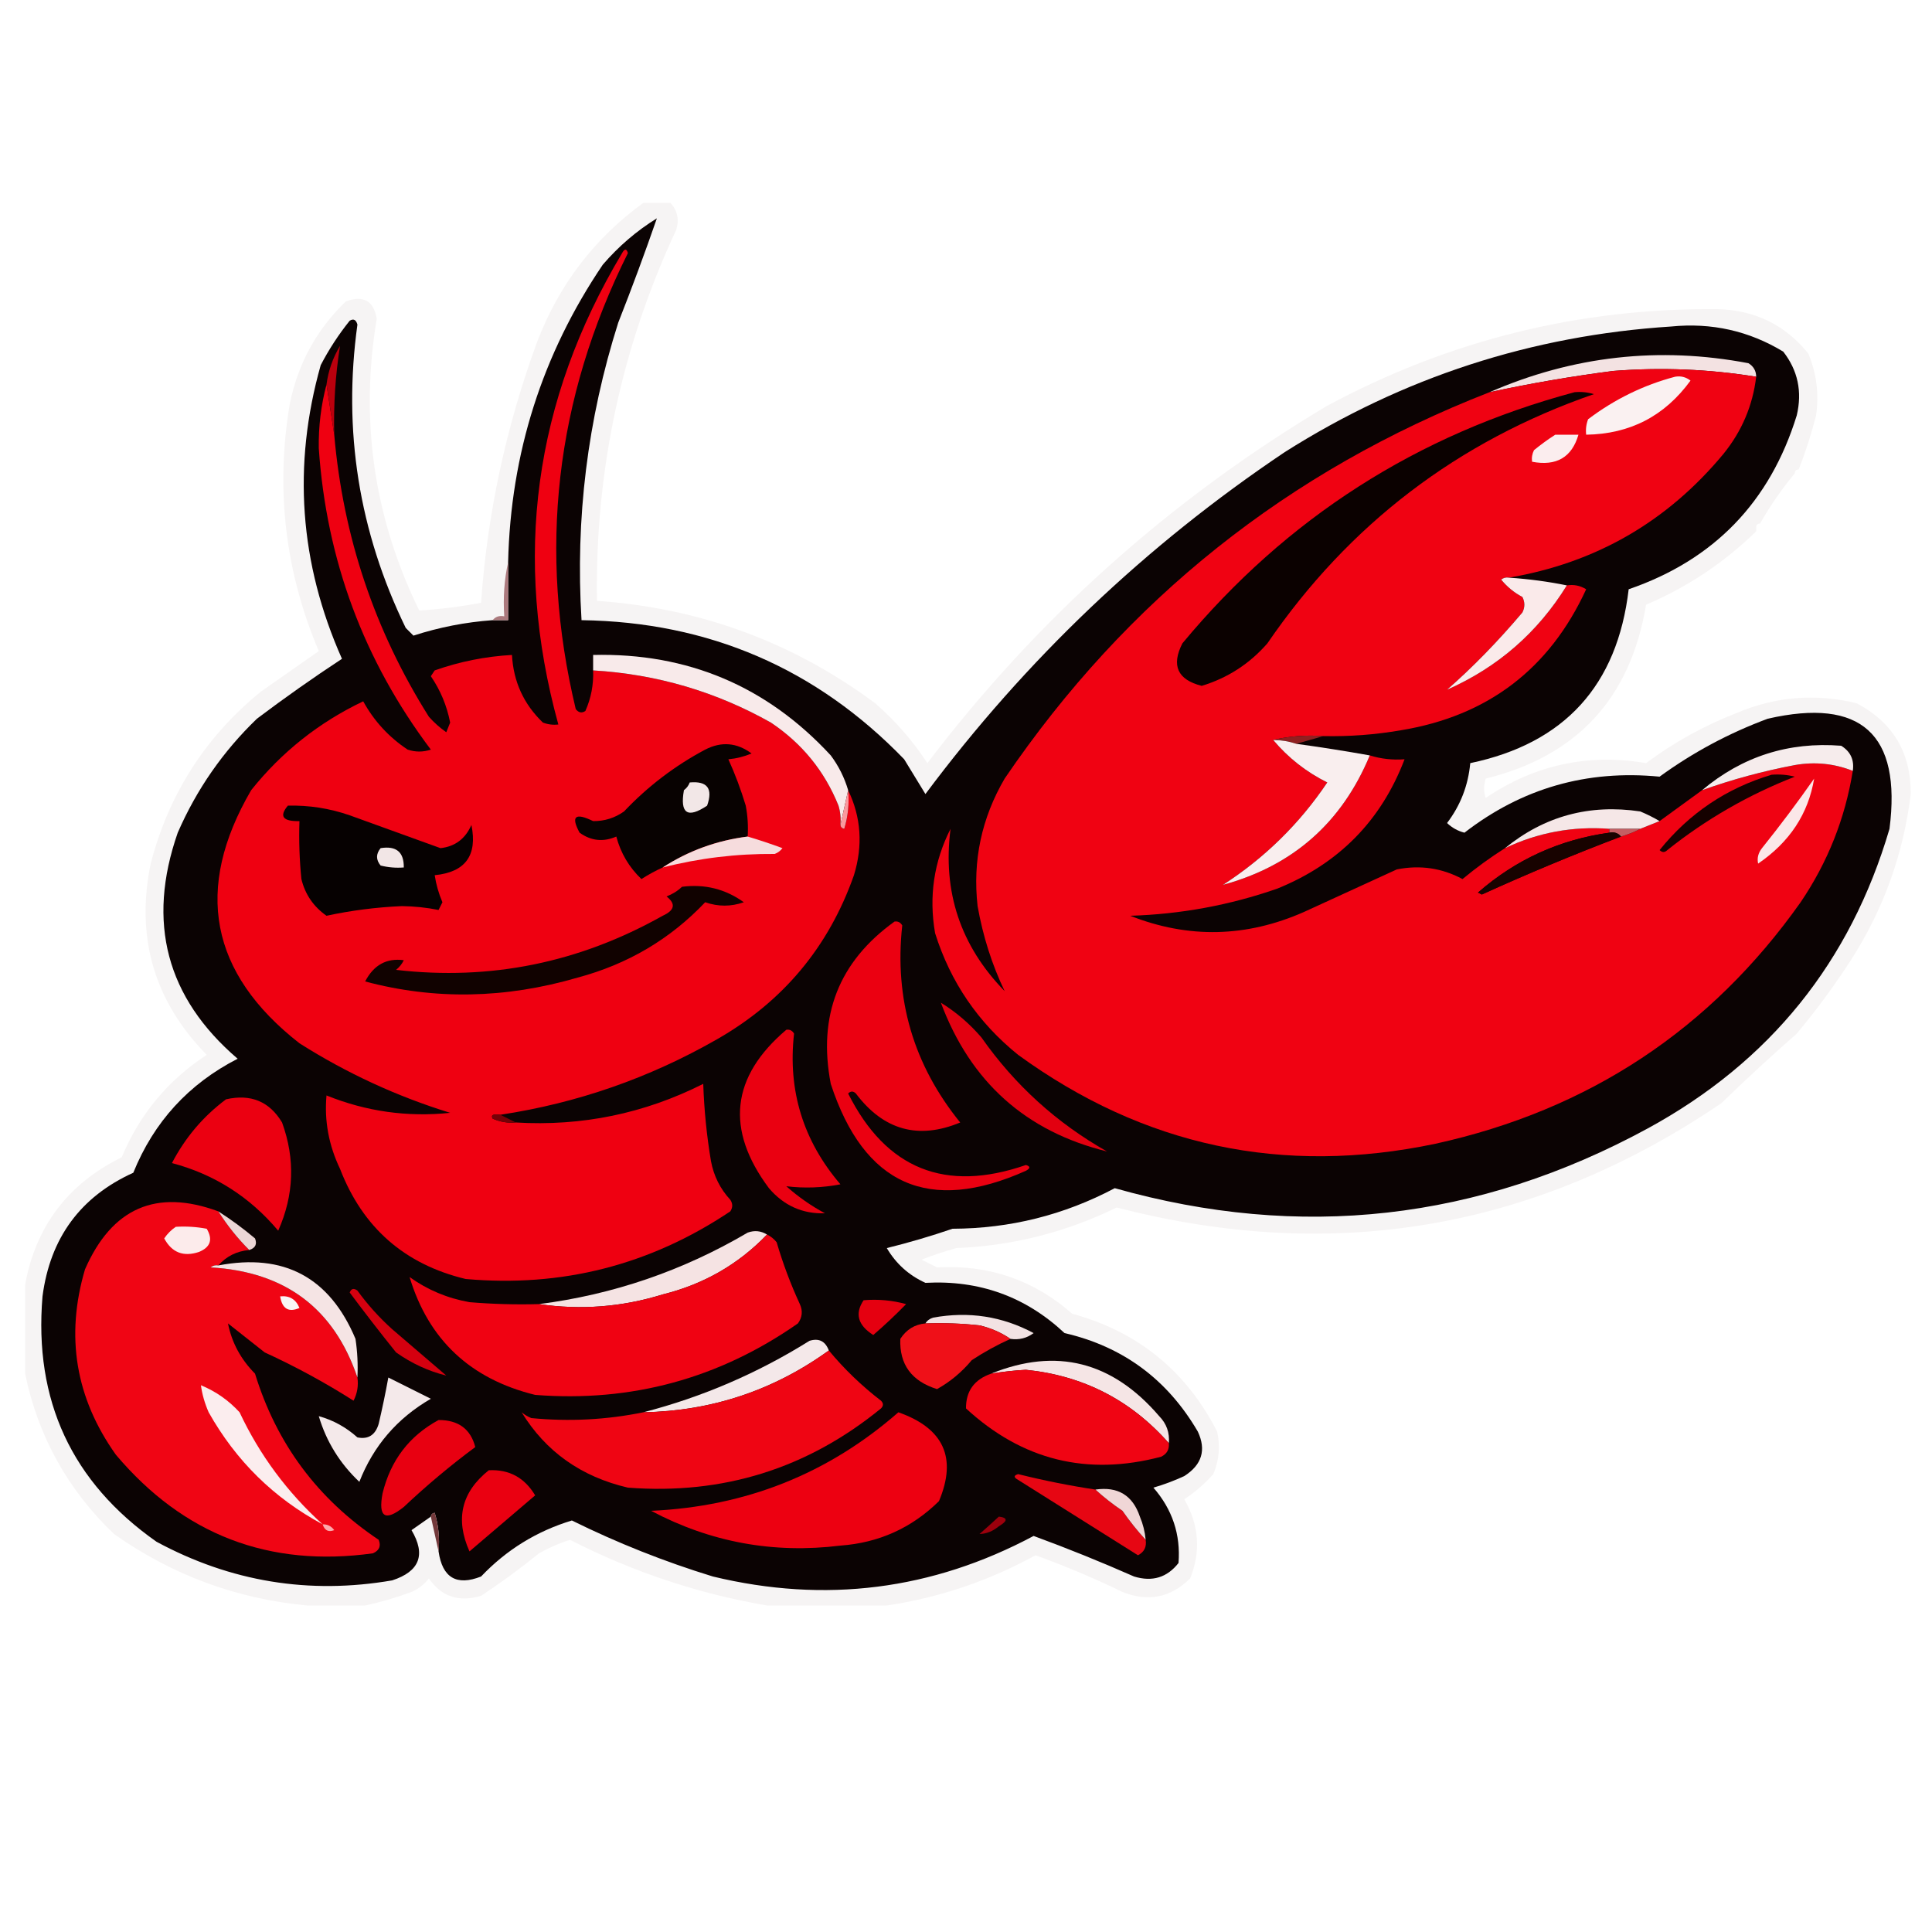
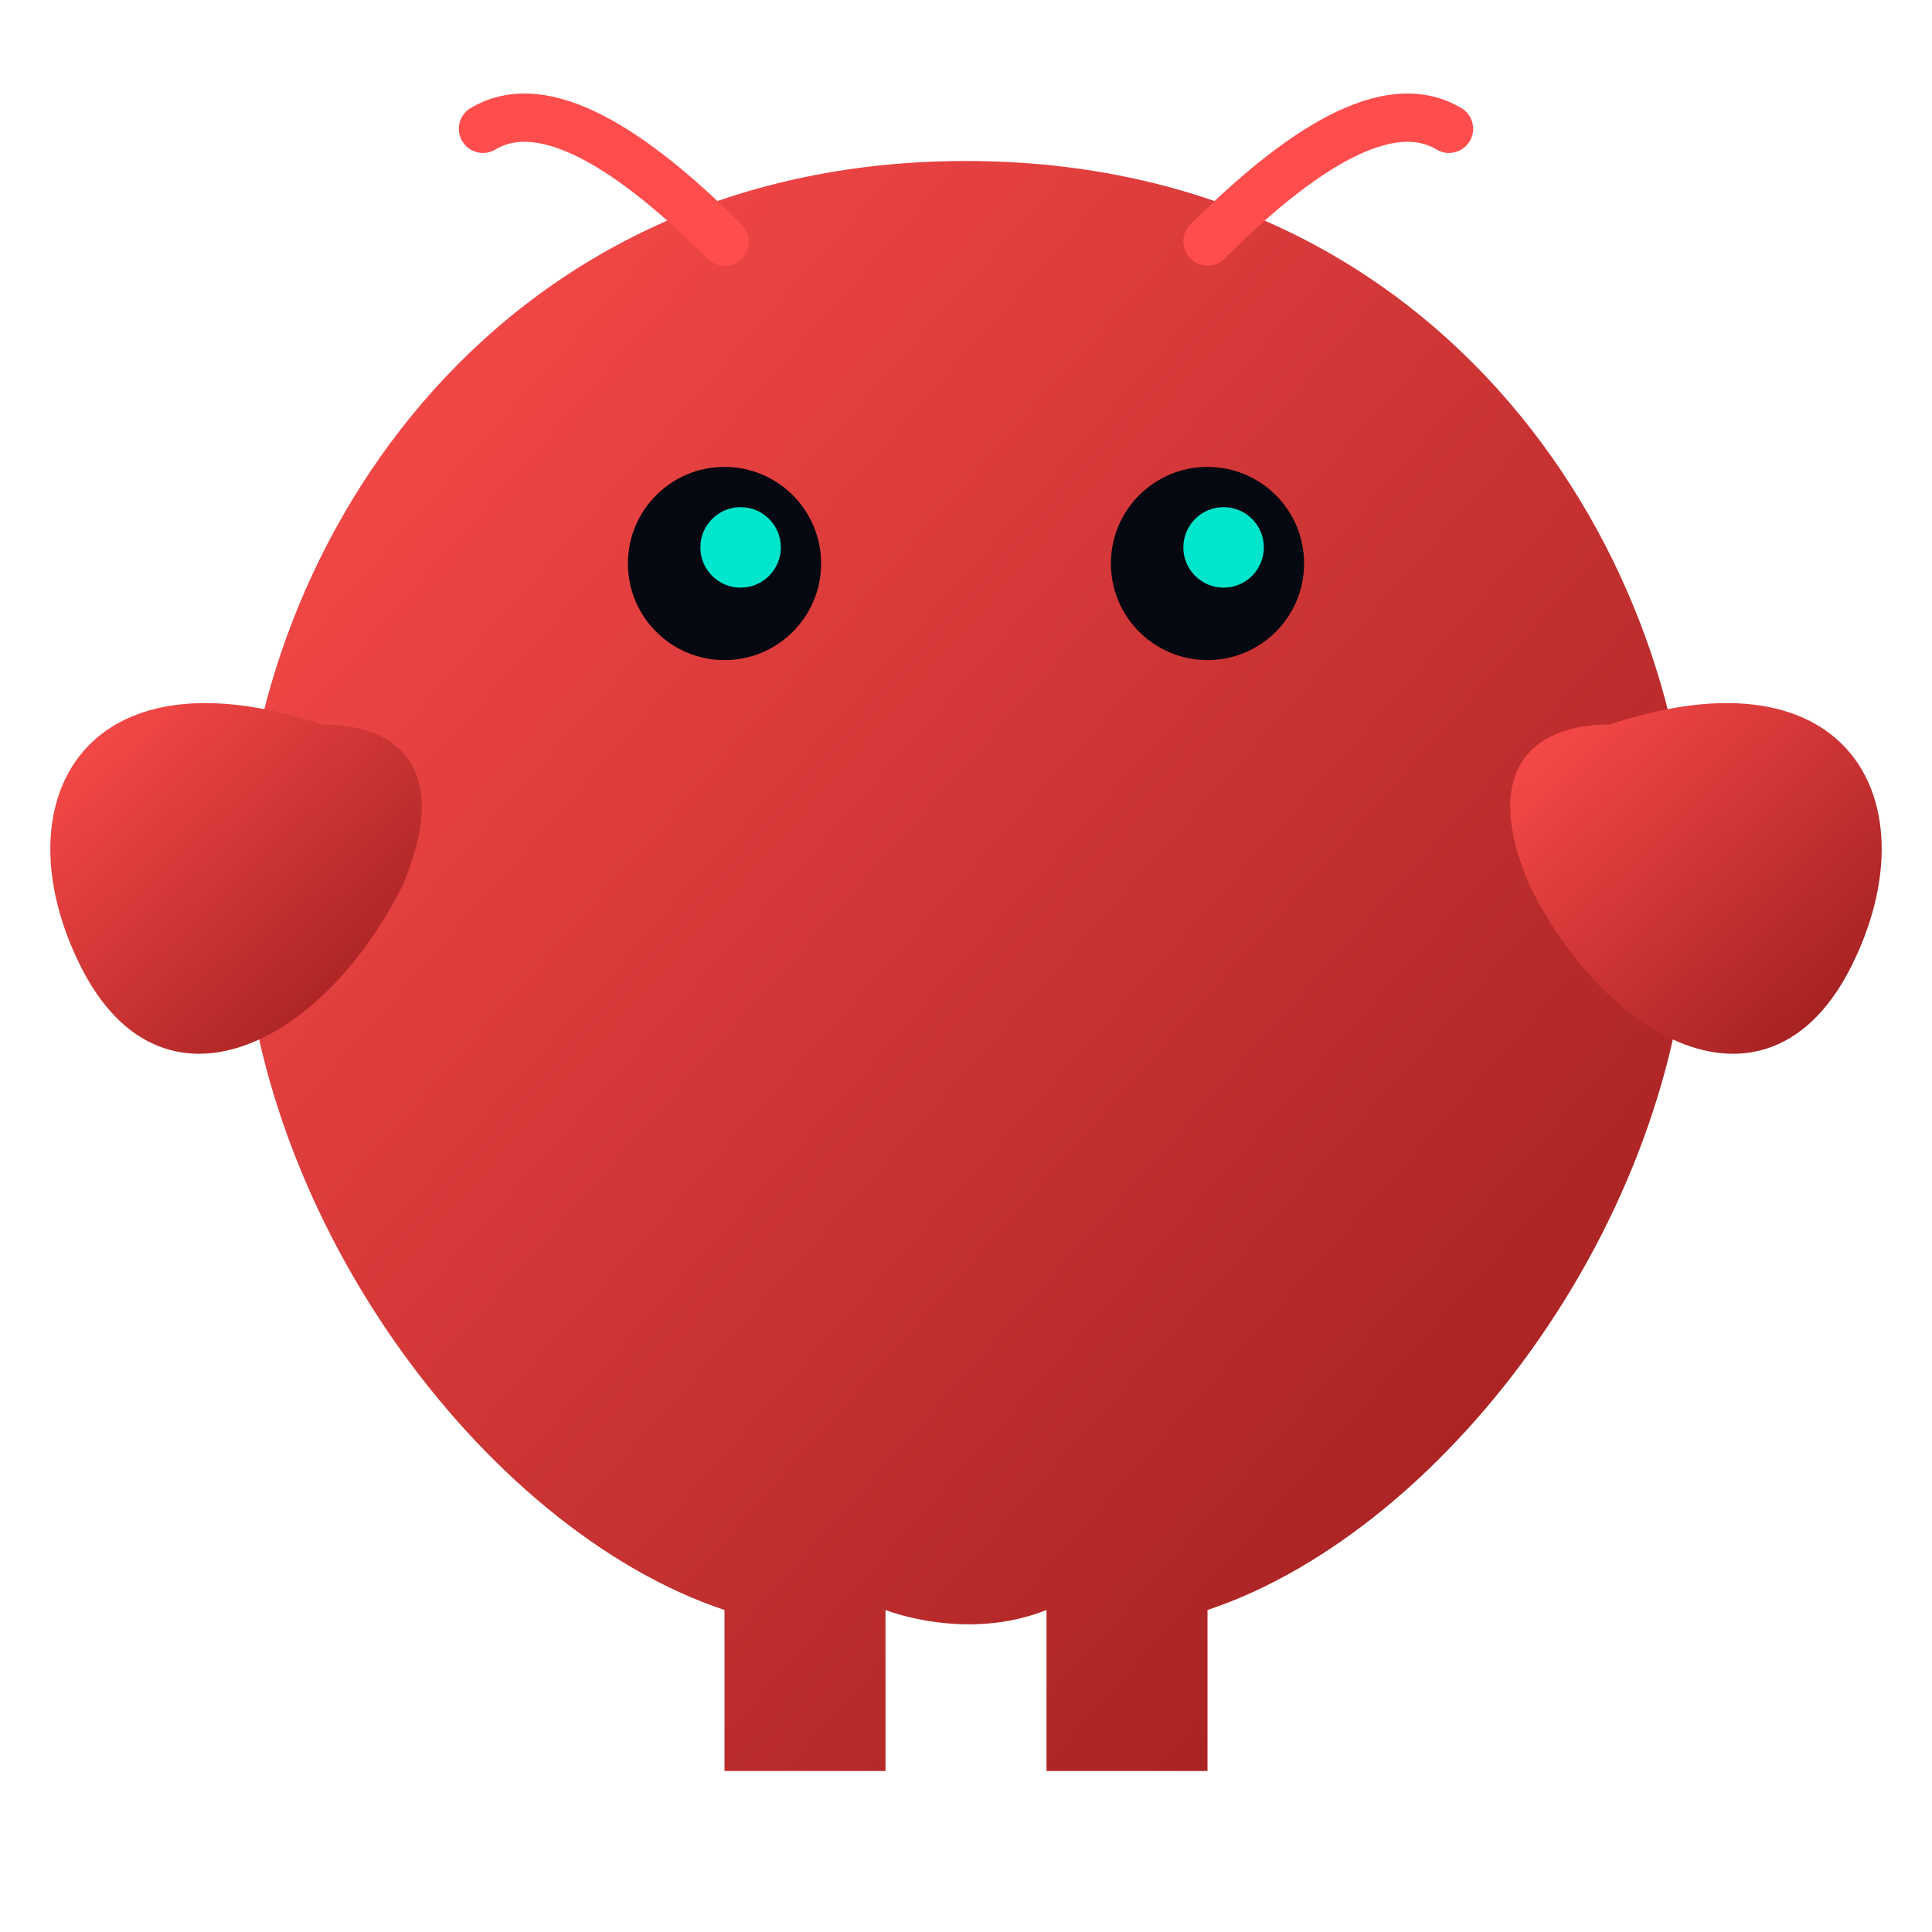
- <svg xmlns="http://www.w3.org/2000/svg" version="1.2" viewBox="0 0 500 500" width="500" height="500">
-   <style>
- 		.s0 { fill: #f6f4f4 } 
- 		.s1 { fill: #0b0303 } 
- 		.s2 { fill: #ef0011 } 
- 		.s3 { fill: #f3e2e2 } 
- 		.s4 { fill: #f00212 } 
- 		.s5 { fill: #ba000d } 
- 		.s6 { fill: #faf1f1 } 
- 		.s7 { fill: #0b0100 } 
- 		.s8 { fill: #fbedee } 
- 		.s9 { fill: #faeaea } 
- 		.s10 { fill: #ab797d } 
- 		.s11 { fill: #f8eaea } 
- 		.s12 { fill: #902021 } 
- 		.s13 { fill: #f9eeee } 
- 		.s14 { fill: #f6ecec } 
- 		.s15 { fill: #080201 } 
- 		.s16 { fill: #150100 } 
- 		.s17 { fill: #f2e7e7 } 
- 		.s18 { fill: #fbe7e8 } 
- 		.s19 { fill: #060101 } 
- 		.s20 { fill: #f5e7e7 } 
- 		.s21 { fill: #fa999e } 
- 		.s22 { fill: #c46064 } 
- 		.s23 { fill: #180300 } 
- 		.s24 { fill: #f6dcdd } 
- 		.s25 { fill: #f2e6e6 } 
- 		.s26 { fill: #110200 } 
- 		.s27 { fill: #eb0011 } 
- 		.s28 { fill: #e20010 } 
- 		.s29 { fill: #ea0011 } 
- 		.s30 { fill: #760007 } 
- 		.s31 { fill: #f00514 } 
- 		.s32 { fill: #fcebeb } 
- 		.s33 { fill: #ecd6d6 } 
- 		.s34 { fill: #f5e3e3 } 
- 		.s35 { fill: #f5e4e4 } 
- 		.s36 { fill: #faf6f6 } 
- 		.s37 { fill: #e50010 } 
- 		.s38 { fill: #d5000f } 
- 		.s39 { fill: #f2e2e3 } 
- 		.s40 { fill: #ef1018 } 
- 		.s41 { fill: #f4e8e9 } 
- 		.s42 { fill: #ef0513 } 
- 		.s43 { fill: #f5e5e5 } 
- 		.s44 { fill: #f00413 } 
- 		.s45 { fill: #f4e9ea } 
- 		.s46 { fill: #ed0011 } 
- 		.s47 { fill: #e80011 } 
- 		.s48 { fill: #e60613 } 
- 		.s49 { fill: #f0d6d6 } 
- 		.s50 { fill: #fca9ac } 
- 		.s51 { fill: #9c000c } 
- 		.s52 { fill: #73393b } 
- 	</style>
-   <g>
-     <path fill-rule="evenodd" class="s0" d="m166.5 52.5q3.5 0 7 0 2.75 2.99 1.5 7-21.27 45.61-20.5 96 39.99 2.76 72 26.5 7.87 6.86 13.5 15.5 42.88-56.39 103.5-92.5 47.35-25.46 101-25 14.52 0.38 23.5 11.5 3.19 7.74 2 16-1.81 7.18-4.5 14-1 0-1 1-5.04 6.05-9 13-1 0-1 1 0 0.5 0 1-12.42 12.15-28.5 19-6.02 36.27-41.5 45-0.83 2.75 0 5 19.02-12.85 41.5-9 10.85-8.09 23.5-13 15.01-6.37 31-2.5 14.09 7.43 14 23.5-2.83 23.25-15.5 43-6.42 9.92-14 19-10.04 8.8-19.5 18-72.02 48.88-156.5 27-19.63 9.6-41.5 10.5-4.59 1.27-9 3 2 1 4 2 20.09-1.11 35 12 25.46 6.95 37.5 30.5 1.26 5.69-1 11-3.38 3.79-7.5 6.5 5.74 10.07 1.5 20.5-7.55 7.47-17.5 3.5-11.01-5.34-22.5-9.5-18.26 10-38.5 13-15.5 0-31 0-26.62-4.54-51-17-4.17 1.33-8 3.5-7.23 5.87-15 11-8.62 2.58-13.5-4.5-1.82 2.32-4.5 3.5-6.06 2.24-12 3.5-7.5 0-15 0-27.42-2.56-50-18.5-18-17.25-23-41.5 0-11.5 0-23 4.12-22.7 25-33 6.95-16.67 22-26.5-20.39-20.8-14.5-49.5 7.01-26.98 28.5-44.5 7.56-5.27 15-10.5-13.09-30.88-7.5-64 3.16-15.57 14.5-26.5 6.85-2.48 8 4.5-6.59 39.53 11 75.5 7.99-0.49 16-2 2.42-34.57 14.5-67.5 8.51-22.23 27.5-36z" />
-   </g>
-   <g>
-     <path fill-rule="evenodd" class="s1" d="m113.5 401.5q0.48-5.1-1-10-0.91 0.19-1 1-2.46 1.74-5 3.5 5.65 9.54-5 13-32.21 5.55-61-10-32.89-23.11-29.5-63.5 2.96-22.67 23.5-32 7.99-19.75 27-29.5-27.65-23.7-15.5-58.5 7.33-16.82 20.5-29.5 10.79-8.14 22-15.5-16.49-37.08-5.5-76 3.19-6.13 7.5-11.5 1.48-0.89 2 1-5.69 41.09 12.5 78.5 1 1 2 2 9.97-3.24 20.5-4 2 0 4 0 0-7.5 0-15 0.99-42.22 24.5-77 6.12-7.12 14-12-4.65 13.43-10 27-11.93 37.6-9.5 77 49.38 0.7 83.5 36 2.75 4.5 5.5 9 38.99-52.24 93-88.5 45.84-29.03 100-32.5 15.69-1.56 29 6.5 5.68 7.29 3.5 16.5-10.38 33.62-43.5 45-4.39 37.33-41 45-0.79 8.63-6 15.5 1.91 1.83 4.5 2.5 22.27-17.25 50.5-14.5 12.93-9.41 28-15 36.22-8.28 31.5 28.5-15.19 51.69-62.5 77.5-65.92 35.87-138 15.5-19.67 10.42-42 10.5-8.39 2.88-17 5 3.58 6.08 10 9 20.92-1.14 36 13 22.67 5.23 34.5 25.5 3.33 7.13-3.5 11.5-3.88 1.8-8 3 7.36 8.45 6.5 19.5-4.43 5.66-11.5 3.5-12.84-5.67-26-10.5-39.4 21.02-83 10.5-18.85-5.78-36.5-14.5-13.65 4.14-23.5 14.5-9.51 3.74-11-6.5z" />
-   </g>
-   <g>
-     <path fill-rule="evenodd" class="s2" d="m153.5 173.5q24.62 1.46 46 13.5 12.11 8.1 17.5 21.5 0.74 2.45 0.5 5 0.09 0.81 1 1 1.48-4.9 1-10 5.04 10.48 1.5 22-9.81 27.86-35.5 42.5-26.17 14.97-56 19.5-2.77-0.4-2 1 2.86 1.27 6 1 25.64 1.53 48.5-10 0.34 10.08 2 20 1.08 5.76 5 10 1 1.5 0 3-31.11 20.84-68.5 17.5-23.7-5.7-32.5-28.5-4.39-9.18-3.5-19 15.41 6.23 32 4.5-20.68-6.39-39-18-34.81-27.22-12.5-65.5 11.84-14.83 29-23 4.21 7.66 11.5 12.5 3 1 6 0-26.04-34.62-29-78-0.13-8.46 2-16.5 1 6.5 2 13 3.43 39.53 24.5 73 2.03 2.28 4.5 4 0.5-1.25 1-2.5-1.27-6.54-5-12 0.5-0.75 1-1.5 9.72-3.43 20-4 0.55 10.34 8 17.5 1.94 0.74 4 0.5-17.8-64.6 16.5-122 0.98-1.79 1.5 0-28.21 56.64-13.5 118 1.08 1.43 2.5 0.5 2.21-4.98 2-10.5z" />
-   </g>
-   <g>
-     <path fill-rule="evenodd" class="s3" d="m454.5 97.5q-18.37-2.97-37-1.5-16.14 2.08-32 5.5 32.38-14.09 67-7.5 1.98 1.22 2 3.5z" />
-   </g>
-   <g>
-     <path fill-rule="evenodd" class="s4" d="m454.5 97.5q-1.33 11.18-8.5 20-21.81 26.28-55.5 32-1.11-0.2-2 0.5 2.31 2.82 5.5 4.5 1 2 0 4-9.56 11.3-19.5 20 19.71-8.72 31-27 2.68-0.43 5 1-14.24 30.97-48 36.5-9.93 1.71-20 1.5-6.8-0.48-13 1 5.81 6.92 14 11-10.78 16.03-27 26.5 27.16-7.4 38-33.5 4.34 1.35 9 1-9.08 23.84-33 33.5-18.45 6.41-38 7 22.59 8.92 45-1 12.05-5.52 24-11 9.01-1.79 17 2.5 5.28-4.38 11-8 12.8-6.07 27-5 0 0.5 0 1-19.34 2.69-34 15.5 0.5 0.25 1 0.5 17.79-8.09 36-15 2.71-0.79 5-2 2.5-1 5-2 5.53-4.04 11-8 11.7-4.18 24-6.5 7.78-1.36 15 1.5-2.97 18.45-13.5 34-34.92 49.37-94.5 62.5-59.27 12.45-108-23-15.53-12.52-21.5-31.5-2.47-14.26 4-27-3.15 24.41 14 42-4.92-10.28-7-22-1.97-17.63 7-33 47.28-69.5 125.5-100 15.86-3.42 32-5.5 18.63-1.47 37 1.5z" />
-   </g>
-   <g>
-     <path fill-rule="evenodd" class="s5" d="m86.5 112.5q-1-6.5-2-13 0.7-5.34 3.5-10-1.8 11.32-1.5 23z" />
-   </g>
-   <g>
-     <path fill-rule="evenodd" class="s6" d="m433.5 97.5q2.22-0.39 4 1-10 13.75-27 14-0.24-2.06 0.5-4 10.3-7.78 22.5-11z" />
-   </g>
-   <g>
-     <path fill-rule="evenodd" class="s7" d="m407.5 101.5q2.55-0.24 5 0.5-52.87 18.31-84.5 64.5-6.94 7.95-17 11-9.38-2.38-5-11 40.38-48.62 101.5-65z" />
-   </g>
-   <g>
-     <path fill-rule="evenodd" class="s8" d="m402.5 112.5q3 0 6 0-2.56 8.8-12 7-0.22-1.58 0.5-3 2.72-2.22 5.5-4z" />
-   </g>
-   <g>
- 	</g>
-   <g>
- 	</g>
-   <g>
- 	</g>
-   <g>
- 	</g>
-   <g>
- 	</g>
-   <g>
- 	</g>
-   <g>
- 	</g>
-   <g>
-     <path fill-rule="evenodd" class="s9" d="m390.5 149.5q7.77 0.52 15 2-11.29 18.28-31 27 9.94-8.7 19.5-20 1-2 0-4-3.19-1.68-5.5-4.5 0.89-0.7 2-0.5z" />
-   </g>
-   <g>
-     <path fill-rule="evenodd" class="s10" d="m131.5 145.5q0 7.5 0 15-2 0-4 0 1.06-1.36 3-1-0.48-7.29 1-14z" />
-   </g>
-   <g>
-     <path fill-rule="evenodd" class="s11" d="m219.5 204.5q-1 4.5-2 9 0.24-2.55-0.5-5-5.39-13.4-17.5-21.5-21.38-12.04-46-13.5 0-2 0-4 36.7-0.86 61.5 26 3.06 4.11 4.5 9z" />
-   </g>
-   <g>
-     <path fill-rule="evenodd" class="s12" d="m329.5 191.5q6.2-1.48 13-1-3.5 1-7 2-2.9-0.97-6-1z" />
-   </g>
-   <g>
-     <path fill-rule="evenodd" class="s13" d="m329.5 191.5q3.1 0.03 6 1 9.55 1.31 19 3-10.84 26.1-38 33.5 16.22-10.47 27-26.5-8.19-4.08-14-11z" />
-   </g>
-   <g>
-     <path fill-rule="evenodd" class="s14" d="m479.5 199.5q-7.22-2.86-15-1.5-12.3 2.32-24 6.5 15.6-13.11 36-11.5 3.63 2.26 3 6.5z" />
-   </g>
-   <g>
-     <path fill-rule="evenodd" class="s15" d="m193.5 216.5q-12.01 1.52-22 8-2.83 1.29-5.5 3-4.79-4.57-6.5-11-5.04 2.2-9.5-1-3.47-6.4 3.5-3 4.4 0.05 8-2.5 9.22-9.73 21-16 6.3-3.24 12 1-2.9 1.22-6 1.5 2.61 5.74 4.5 12 0.75 3.97 0.5 8z" />
-   </g>
-   <g>
-     <path fill-rule="evenodd" class="s16" d="m458.5 200.5q3.04-0.24 6 0.5-18.02 7.05-33 19-1 1-2 0 11.53-14.3 29-19.5z" />
-   </g>
-   <g>
-     <path fill-rule="evenodd" class="s17" d="m178.5 202.5q6.85-0.63 4.5 6-7.6 5.09-6-4 1.08-0.82 1.5-2z" />
-   </g>
-   <g>
-     <path fill-rule="evenodd" class="s18" d="m469.5 201.5q-2.26 13.65-14.5 22-0.47-2.11 1-4 7.08-8.82 13.5-18z" />
-   </g>
-   <g>
-     <path fill-rule="evenodd" class="s19" d="m74.5 208.5q8.22-0.2 16 2.5 11.8 4.26 23.5 8.5 5.65-0.63 8-6 2.41 11.83-9.5 13 0.55 3.61 2 7-0.5 1-1 2-4.67-0.94-9.5-1-9.96 0.44-19.5 2.5-5.05-3.55-6.5-9.5-0.75-7.48-0.5-15-6.47 0.15-3-4z" />
-   </g>
-   <g>
-     <path fill-rule="evenodd" class="s20" d="m429.5 212.5q-2.5 1-5 2-4 0-8 0-14.2-1.07-27 5 15.27-12.44 35-9.5 2.72 1.14 5 2.5z" />
-   </g>
-   <g>
-     <path fill-rule="evenodd" class="s21" d="m219.5 204.5q0.48 5.1-1 10-0.91-0.19-1-1 1-4.5 2-9z" />
-   </g>
-   <g>
-     <path fill-rule="evenodd" class="s22" d="m416.5 215.5q0-0.5 0-1 4 0 8 0-2.29 1.21-5 2-1.06-1.36-3-1z" />
-   </g>
-   <g>
-     <path fill-rule="evenodd" class="s23" d="m416.5 215.5q1.94-0.36 3 1-18.21 6.91-36 15-0.5-0.25-1-0.5 14.66-12.81 34-15.5z" />
-   </g>
-   <g>
-     <path fill-rule="evenodd" class="s24" d="m193.5 216.5q4.39 1.3 9 3-0.79 1.04-2 1.5-14.77-0.13-29 3.5 9.99-6.48 22-8z" />
-   </g>
-   <g>
-     <path fill-rule="evenodd" class="s25" d="m98.5 219.5q6.09-0.98 6 5-3.04 0.24-6-0.5-1.84-2.24 0-4.5z" />
-   </g>
-   <g>
-     <path fill-rule="evenodd" class="s26" d="m176.5 229.5q8.85-1.14 16 4-4.98 1.75-10 0-13.56 14.3-33 19.5-28.06 8.2-55 1 3.32-6.4 10-5.5-0.71 1.47-2 2.5 36.58 4.24 69-14 4.68-2.13 1-5 2.35-0.91 4-2.5z" />
-   </g>
-   <g>
-     <path fill-rule="evenodd" class="s27" d="m231.5 238.5q1.31-0.2 2 1-3.13 28.62 15 51-16.25 6.75-27-7.5-1-1-2 0 14.73 29.34 46 18.5 1.79 0.52 0 1.5-37.63 16.82-50.5-22.5-5.1-26.48 16.5-42z" />
-   </g>
-   <g>
-     <path fill-rule="evenodd" class="s28" d="m243.5 259.5q5.88 3.62 10.5 9 12.96 18.46 32.5 29.5-31.51-7.75-43-38.5z" />
-   </g>
-   <g>
-     <path fill-rule="evenodd" class="s29" d="m203.5 266.5q1.31-0.2 2 1-2.48 22.08 12 39-6.99 1.35-14 0.5 4.59 4.08 10 7-8.71 0.28-14.5-6.5-16.98-22.76 4.5-41z" />
-   </g>
-   <g>
-     <path fill-rule="evenodd" class="s27" d="m58.5 284.5q9.6-2.17 14.5 6 5.15 14.18-1 28-11.05-13.14-27.5-17.5 5.15-9.9 14-16.5z" />
-   </g>
-   <g>
-     <path fill-rule="evenodd" class="s30" d="m129.5 288.5q2 1 4 2-3.14 0.27-6-1-0.77-1.4 2-1z" />
-   </g>
-   <g>
-     <path fill-rule="evenodd" class="s31" d="m56.5 313.5q3.43 5.43 8 10-4.88 0.44-8 4-1.11-0.2-2 0.5 28.91 1.65 38 28.5 0.45 3.16-1 6-11.02-7.01-23-12.5-4.75-3.75-9.5-7.5 1.47 7.42 7 13 8.34 27.18 32 43 0.99 2.41-1.5 3.5-40.25 5.58-66.5-25.5-15.67-22.01-8-48 10.46-23.87 34.5-15z" />
-   </g>
-   <g>
-     <path fill-rule="evenodd" class="s32" d="m45.5 317.5q4.03-0.25 8 0.5 2.46 4.16-2 6-6.04 2.01-9-3.5 1.26-1.85 3-3z" />
-   </g>
-   <g>
-     <path fill-rule="evenodd" class="s33" d="m56.5 313.5q4.91 3.14 9.5 7 0.88 2.25-1.5 3-4.57-4.57-8-10z" />
-   </g>
-   <g>
-     <path fill-rule="evenodd" class="s34" d="m198.5 319.5q-11.1 11.56-27 15.5-15.75 4.88-32 2.5 28.81-3.69 54-18.5 2.65-0.96 5 0.5z" />
-   </g>
-   <g>
-     <path fill-rule="evenodd" class="s4" d="m198.5 319.5q1.44 0.68 2.5 2 2.41 8.23 6 16 1.2 2.64-0.5 5-30.65 21.41-68 18.5-25.16-6.17-32.5-30.5 6.96 4.99 15.5 6.5 8.99 0.75 18 0.5 16.25 2.38 32-2.5 15.9-3.94 27-15.5z" />
-   </g>
-   <g>
-     <path fill-rule="evenodd" class="s35" d="m92.5 356.5q-9.09-26.85-38-28.5 0.89-0.7 2-0.5 25.47-4.89 35.5 19 0.75 4.98 0.5 10z" />
-   </g>
-   <g>
-     <path fill-rule="evenodd" class="s36" d="m72.5 335.5q3.62-0.38 5 3-4.22 1.83-5-3z" />
-   </g>
-   <g>
-     <path fill-rule="evenodd" class="s37" d="m223.5 336.5q5.59-0.48 11 1-4.04 4.16-8.5 8-5.99-3.8-2.5-9z" />
-   </g>
-   <g>
-     <path fill-rule="evenodd" class="s38" d="m90.5 334.5q0.59-1.54 2-0.5 3.94 5.45 9 10 7 6 14 12-6.91-1.7-13-6-6.21-7.72-12-15.5z" />
-   </g>
-   <g>
-     <path fill-rule="evenodd" class="s39" d="m261.5 346.5q-3.54-2.44-8-3.5-6.98-0.75-14-0.5 0.63-1.08 2-1.5 13.82-2.52 26 4-2.63 1.98-6 1.5z" />
-   </g>
-   <g>
-     <path fill-rule="evenodd" class="s40" d="m239.5 342.5q7.02-0.25 14 0.5 4.46 1.06 8 3.5-5.2 2.35-10 5.5-3.88 4.65-9 7.5-9.89-3.09-9.5-13 2.36-3.63 6.5-4z" />
-   </g>
-   <g>
-     <path fill-rule="evenodd" class="s41" d="m214.5 349.5q-21.43 15.48-48 16 22.82-5.9 43-18.5 3.64-1.12 5 2.5z" />
-   </g>
-   <g>
-     <path fill-rule="evenodd" class="s42" d="m214.5 349.5q5.96 7.2 13.5 13 1 1 0 2-28.58 23.34-65.5 20.5-18.15-4.24-27.5-19.5 1.13 0.94 2.5 1.5 14.7 1.42 29-1.5 26.57-0.52 48-16z" />
-   </g>
-   <g>
-     <path fill-rule="evenodd" class="s43" d="m302.5 373.5q-14.74-16.73-37-19-4.55 0.25-9 1 25.3-10.24 43.5 11 2.85 2.91 2.5 7z" />
-   </g>
-   <g>
-     <path fill-rule="evenodd" class="s44" d="m302.5 373.5q0.21 2.44-2 3.5-28.69 7.6-50.5-12.5-0.06-6.71 6.5-9 4.45-0.75 9-1 22.26 2.27 37 19z" />
-   </g>
-   <g>
-     <path fill-rule="evenodd" class="s45" d="m100.5 356.5q5.42 2.71 11 5.5-13.04 7.54-18.5 21.5-7.57-7.14-10.5-17 5.58 1.54 10 5.5 4.2 0.84 5.5-3.5 1.41-5.99 2.5-12z" />
-   </g>
-   <g>
-     <path fill-rule="evenodd" class="s8" d="m83.5 394.5q-18.9-10.15-29.5-29-1.54-3.52-2-7 5.79 2.39 10 7 7.82 16.63 21.5 29z" />
-   </g>
-   <g>
-     <path fill-rule="evenodd" class="s46" d="m232.5 365.5q17.6 6.19 10.5 23-10.6 10.42-25.5 11.5-25.94 3.21-49-9 36.75-1.65 64-25.5z" />
-   </g>
-   <g>
-     <path fill-rule="evenodd" class="s47" d="m113.5 367.5q7.7-0.01 9.5 7-9.69 7.19-18.5 15.5-7.23 5.76-5.5-3.5 3.12-12.84 14.5-19z" />
-   </g>
-   <g>
-     <path fill-rule="evenodd" class="s29" d="m126.5 380.5q7.88-0.4 12 6.5-8.5 7.25-17 14.5-5.62-12.55 5-21z" />
-   </g>
-   <g>
-     <path fill-rule="evenodd" class="s48" d="m283.5 385.5q3.22 2.95 7 5.5 2.8 4.03 6 7.5 0.42 2.77-2 4-15.5-9.75-31-19.5-1.79-0.98 0-1.5 9.96 2.49 20 4z" />
-   </g>
-   <g>
-     <path fill-rule="evenodd" class="s49" d="m283.5 385.5q8.71-1.27 11.5 7 1.22 2.9 1.5 6-3.2-3.47-6-7.5-3.78-2.55-7-5.5z" />
-   </g>
-   <g>
-     <path fill-rule="evenodd" class="s50" d="m83.5 394.5q1.88-0.06 3 1.5-2.25 0.88-3-1.5z" />
-   </g>
-   <g>
-     <path fill-rule="evenodd" class="s51" d="m258.5 392.5q3.51 0.41 0 2.5-2.33 1.93-5 2 2.61-2.28 5-4.5z" />
-   </g>
-   <g>
-     <path fill-rule="evenodd" class="s52" d="m111.5 392.5q0.09-0.81 1-1 1.48 4.9 1 10-1-4.5-2-9z" />
-   </g>
+ <svg xmlns="http://www.w3.org/2000/svg" viewBox="0 0 120 120" fill="none">
+   <defs>
+     <linearGradient id="lobster-gradient" x1="0%" y1="0%" x2="100%" y2="100%">
+       <stop offset="0%" stop-color="#ff4d4d" />
+       <stop offset="100%" stop-color="#991b1b" />
+     </linearGradient>
+   </defs>
+   <path d="M60 10 C30 10 15 35 15 55 C15 75 30 95 45 100 L45 110 L55 110 L55 100 C55 100 60 102 65 100 L65 110 L75 110 L75 100 C90 95 105 75 105 55 C105 35 90 10 60 10Z" fill="url(#lobster-gradient)" />
+   <path d="M20 45 C5 40 0 50 5 60 C10 70 20 65 25 55 C28 48 25 45 20 45Z" fill="url(#lobster-gradient)" />
+   <path d="M100 45 C115 40 120 50 115 60 C110 70 100 65 95 55 C92 48 95 45 100 45Z" fill="url(#lobster-gradient)" />
+   <path d="M45 15 Q35 5 30 8" stroke="#ff4d4d" stroke-width="3" stroke-linecap="round" />
+   <path d="M75 15 Q85 5 90 8" stroke="#ff4d4d" stroke-width="3" stroke-linecap="round" />
+   <circle cx="45" cy="35" r="6" fill="#050810" />
+   <circle cx="75" cy="35" r="6" fill="#050810" />
+   <circle cx="46" cy="34" r="2.5" fill="#00e5cc" />
+   <circle cx="76" cy="34" r="2.5" fill="#00e5cc" />
</svg>
